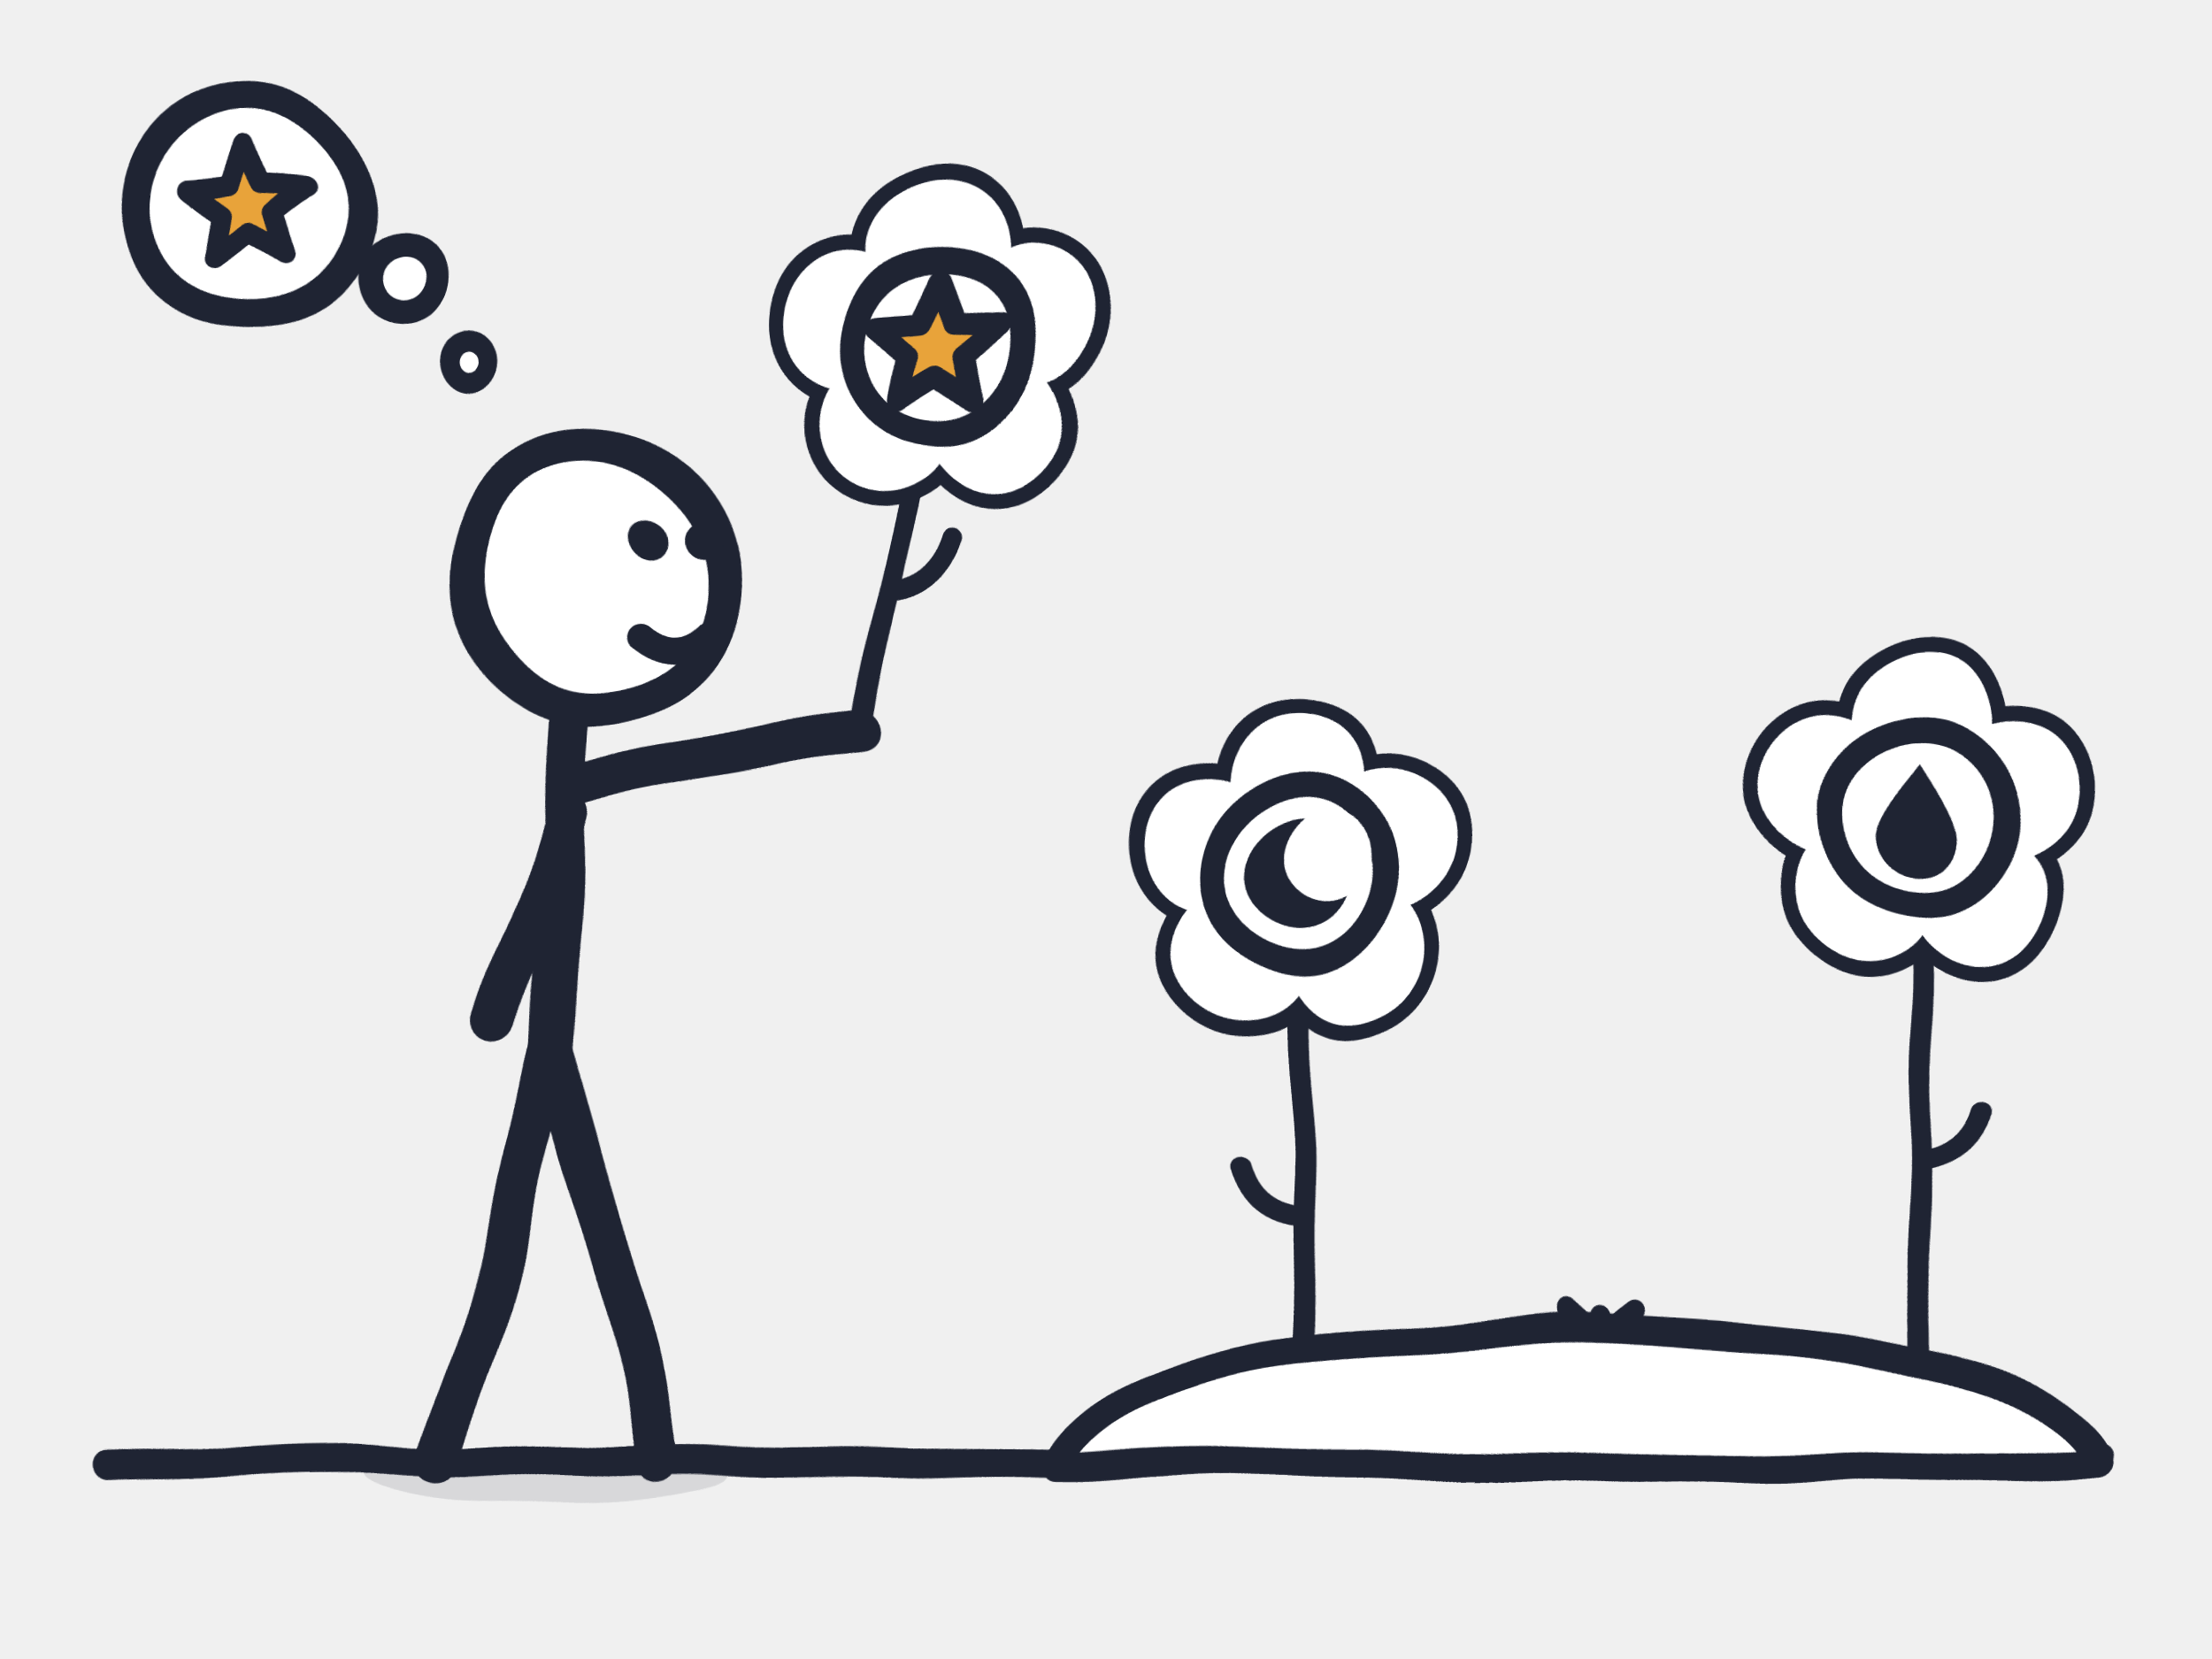
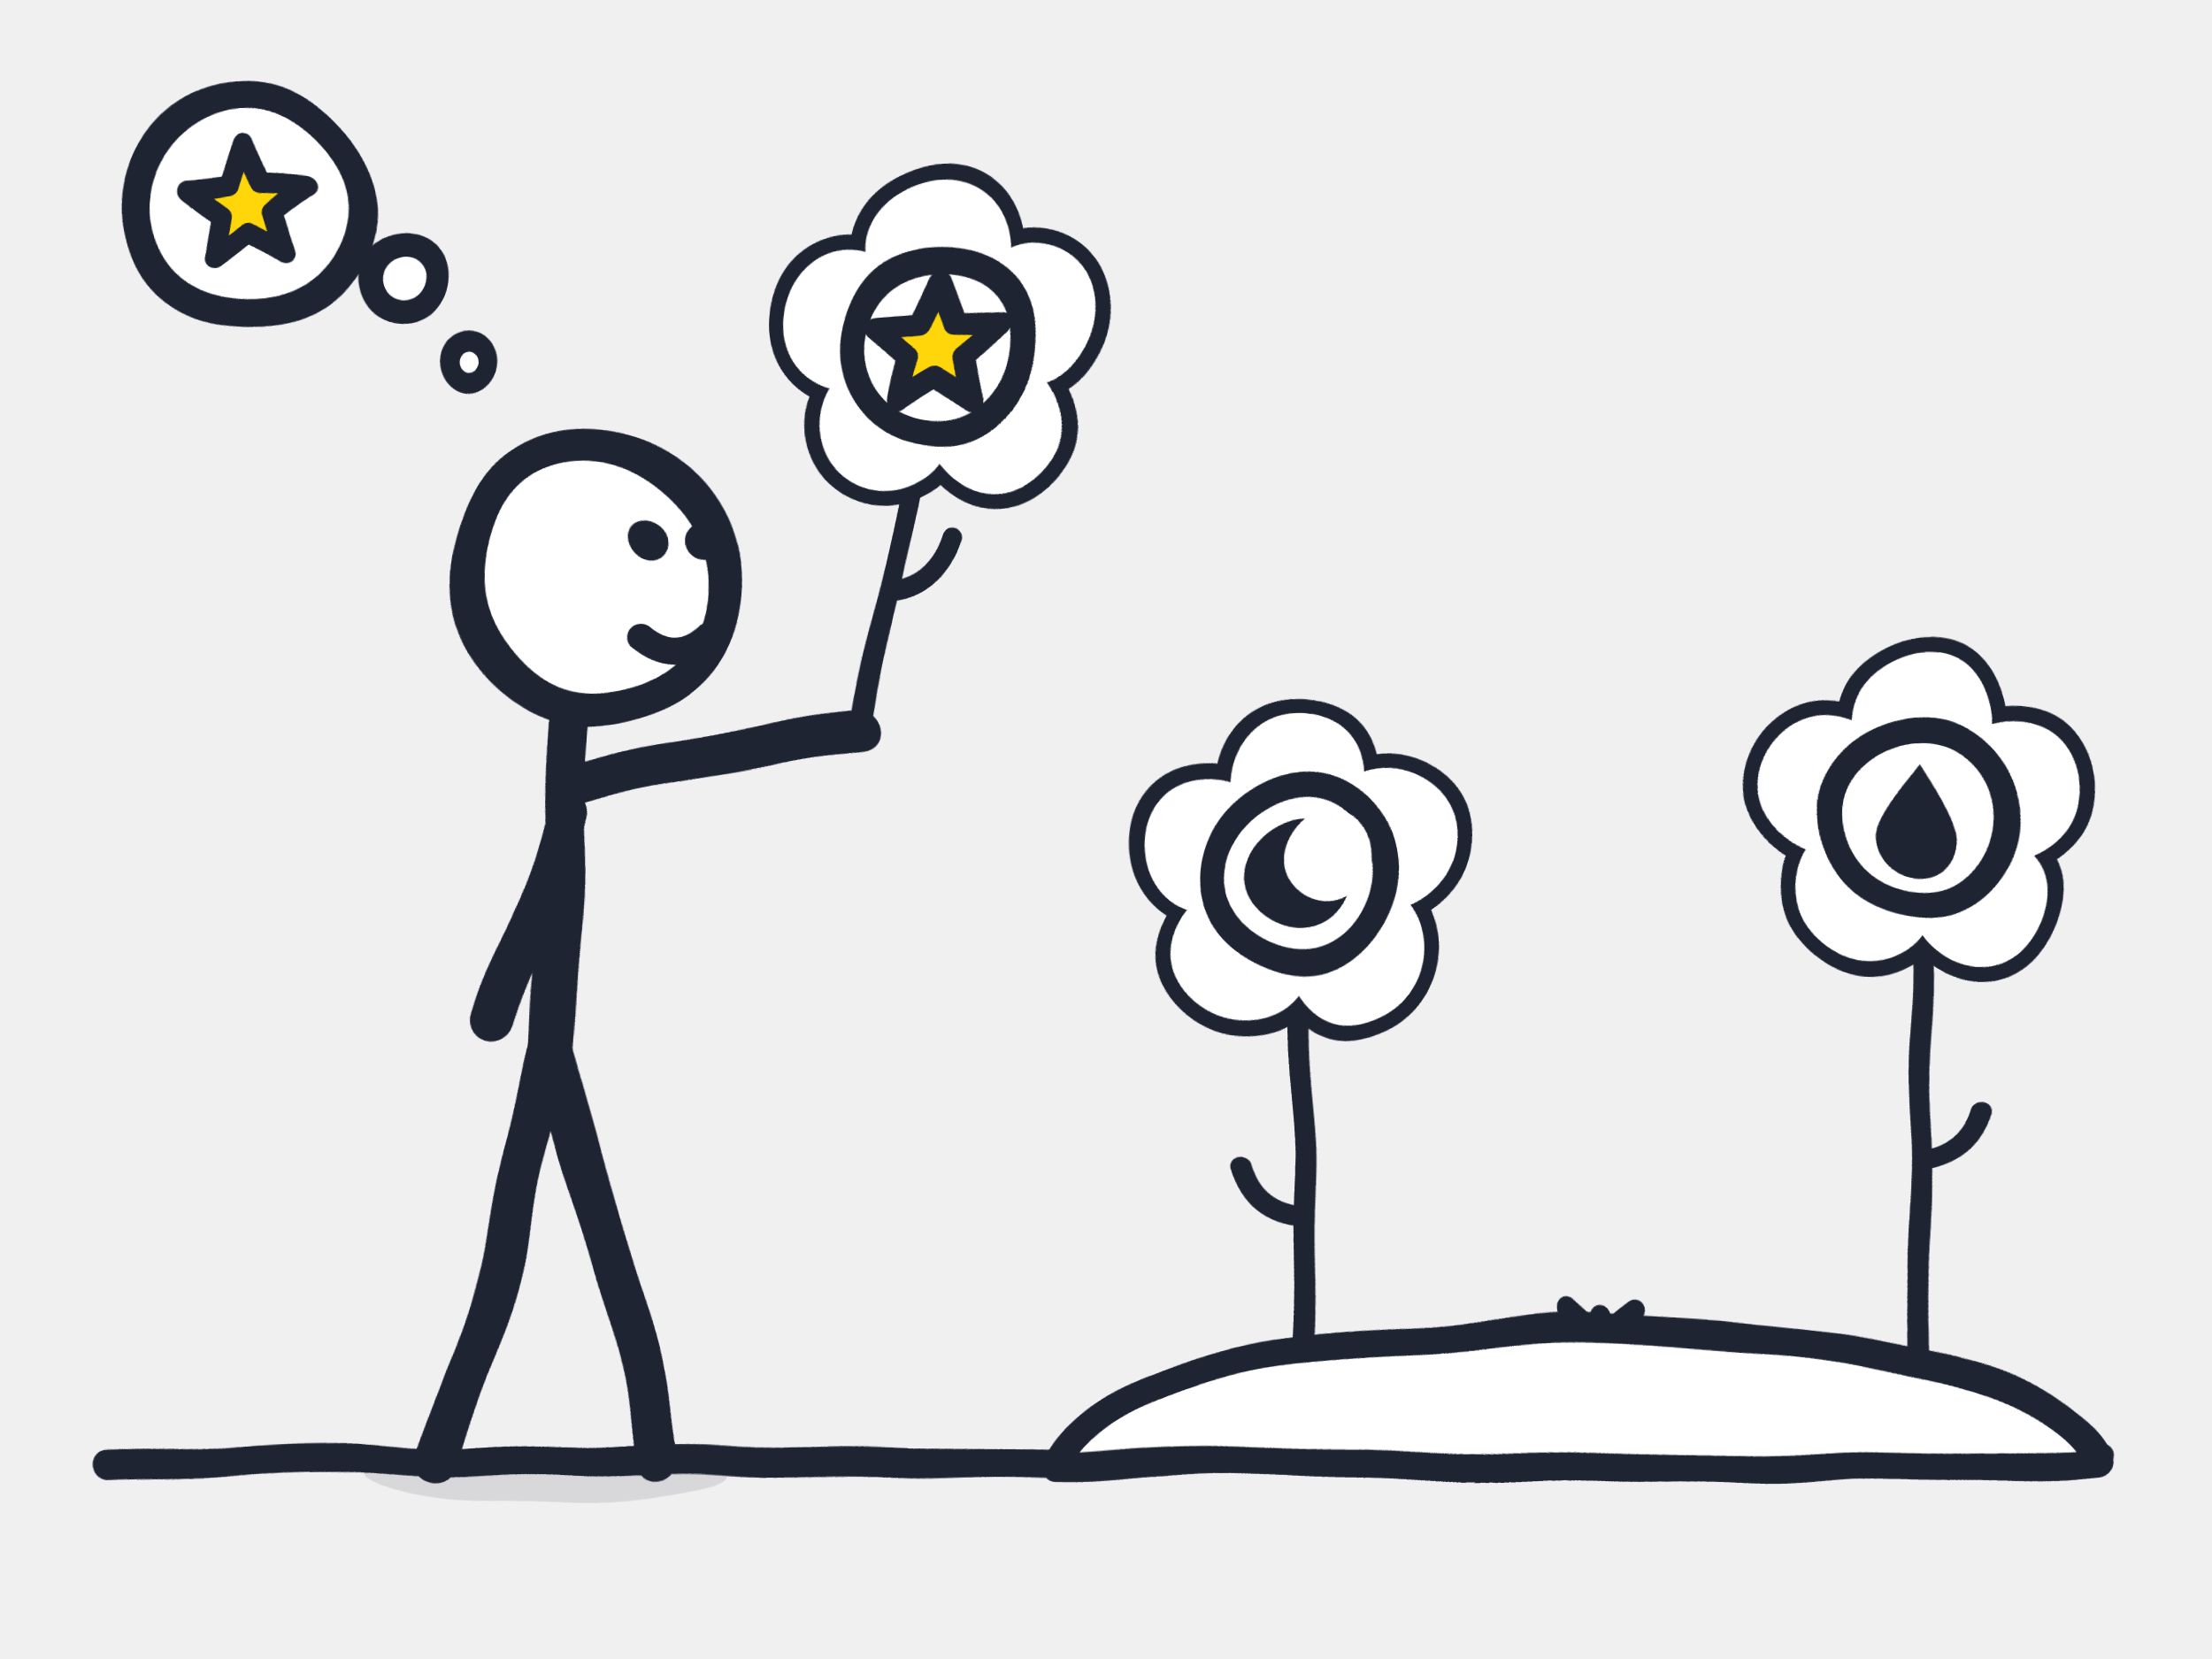
<svg xmlns="http://www.w3.org/2000/svg" viewBox="0 0 320 240" width="320" height="240">
  <defs>
    <filter id="kb2-w" filterUnits="userSpaceOnUse" x="0" y="0" width="320" height="240">
      <feTurbulence type="fractalNoise" baseFrequency="0.03" numOctaves="2" seed="53" result="n" />
      <feDisplacementMap in="SourceGraphic" in2="n" scale="4" xChannelSelector="R" yChannelSelector="G" />
    </filter>
    <style>
      .k{fill:none;stroke:#1f2433;stroke-width:6;stroke-linecap:round;stroke-linejoin:round}
      .t{stroke-width:4}
      .f{stroke-width:3}
      .w{fill:#fff;stroke:#1f2433;stroke-width:5;stroke-linejoin:round}
-       .a{fill:#e8a33a;stroke:#1f2433;stroke-width:5;stroke-linejoin:round}
+       .a{fill:#FFD60A;stroke:#1f2433;stroke-width:5;stroke-linejoin:round}
      .i{fill:#1f2433}
-       .o{fill:none;stroke:#e8a33a;stroke-width:5;stroke-linecap:round}
+       .o{fill:none;stroke:#FFD60A;stroke-width:5;stroke-linecap:round}
      .d{fill:none;stroke:#1f2433;stroke-width:4;stroke-linecap:round;stroke-linejoin:round;stroke-dasharray:6 7}
    </style>
    <polygon id="kb2-st" class="a" points="0,-9 2.35,-3.24 8.56,-2.78 3.8,1.24 5.29,7.28 0,4 -5.29,7.28 -3.8,1.24 -8.56,-2.78 -2.35,-3.24" style="stroke-width:3" />
    <g id="kb2-mo">
      <circle class="i" r="8" />
      <circle cx="4.5" cy="-2.5" r="6.5" fill="#fff" />
    </g>
    <path id="kb2-dr" class="i" d="M0 -8C-4 -2 -6 1 -6 3A6 6 0 0 0 6 3C6 1 4 -2 0 -8Z" />
    <g id="kb2-fl">
      <g fill="#fff" stroke="#1f2433" stroke-width="3.5" stroke-linejoin="round">
        <circle cx="0" cy="-11" r="8" />
        <circle cx="10.46" cy="-3.4" r="8" />
        <circle cx="6.47" cy="8.9" r="8" />
        <circle cx="-6.47" cy="8.9" r="8" />
        <circle cx="-10.46" cy="-3.4" r="8" />
      </g>
      <g fill="#fff">
        <circle cx="0" cy="-11" r="8" />
        <circle cx="10.46" cy="-3.4" r="8" />
        <circle cx="6.47" cy="8.9" r="8" />
        <circle cx="-6.47" cy="8.9" r="8" />
        <circle cx="-10.46" cy="-3.4" r="8" />
      </g>
      <circle class="w" r="10" style="stroke-width:3" />
    </g>
  </defs>
  <g filter="url(#kb2-w)">
    <ellipse cx="80" cy="213" rx="26" ry="4" fill="#1f2433" opacity=".12" />
    <path class="k t" d="M16 212C96 209 210 214 304 211" />
    <path class="k f" d="M188 200V136M278 200V128M188 176q-7-1-9-8M278 168q7-1 9-8" />
    <path class="k f" d="M232 200v-9M232 194l-5-4M232 194l5-4" />
    <path class="w" d="M152 212C162 186 296 186 304 212Z" style="stroke-width:4" />
    <g transform="translate(188 126) scale(1.25)">
      <use href="#kb2-fl" />
    </g>
    <g transform="translate(188 126) scale(.95)">
      <use href="#kb2-mo" />
    </g>
    <g transform="translate(278 118) scale(1.25)">
      <use href="#kb2-fl" />
    </g>
    <g transform="translate(278 118) scale(.95)">
      <use href="#kb2-dr" />
    </g>
    <circle class="w" cx="68" cy="52" r="3" style="stroke-width:3" />
    <circle class="w" cx="58" cy="40" r="5" style="stroke-width:3.5" />
    <circle class="w" cx="36" cy="30" r="16" style="stroke-width:4" />
    <use href="#kb2-st" transform="translate(36 30)" />
    <path class="k" d="M80 152L64 211M80 152L96 211" />
    <path class="k" d="M80 152L82 104" />
    <path class="k" d="M82 118L72 148" />
    <path class="k f" d="M124 106L134 60M129 86q7-1 9-8" />
    <path class="k" d="M83 114L124 106" />
    <g transform="translate(136 50) scale(1.25)">
      <use href="#kb2-fl" />
    </g>
    <use href="#kb2-st" transform="translate(136 50) scale(1.05)" />
    <circle class="w" cx="86" cy="84" r="19" />
    <circle class="i" cx="94" cy="78" r="2.8" />
    <circle class="i" cx="102" cy="78" r="2.8" />
    <path class="k t" d="M92 92q5 4 10 0" />
  </g>
</svg>
